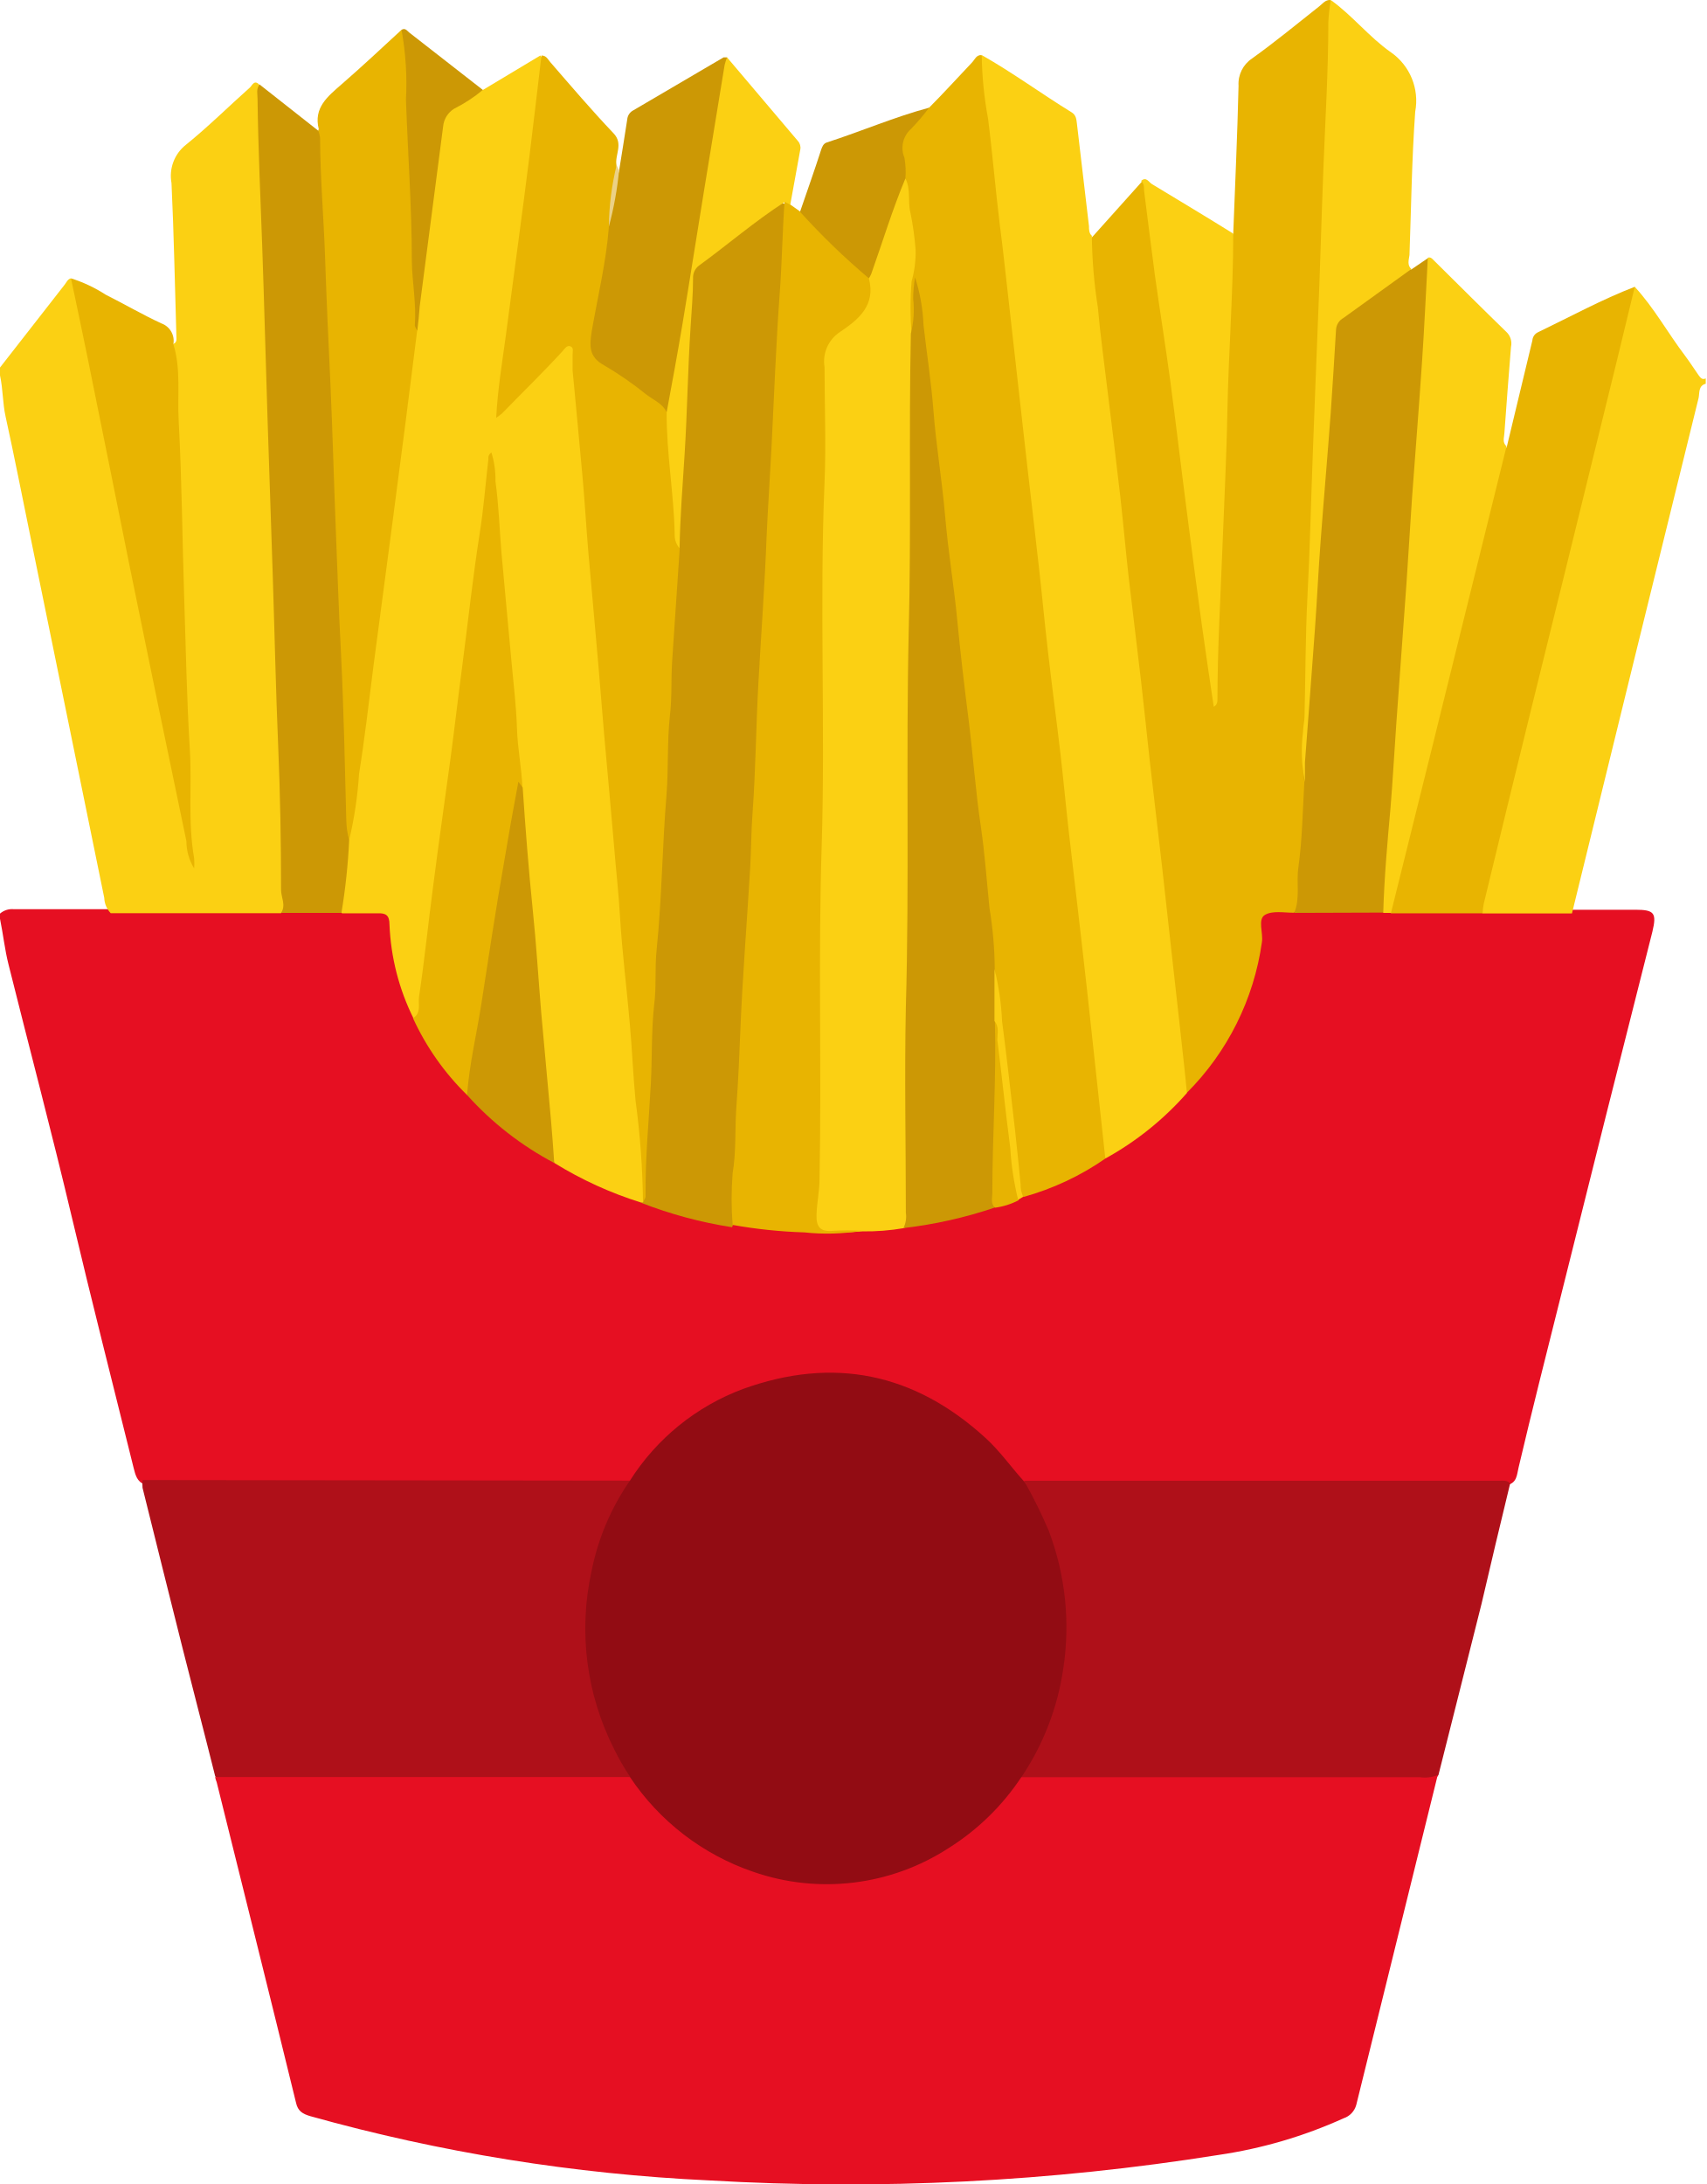
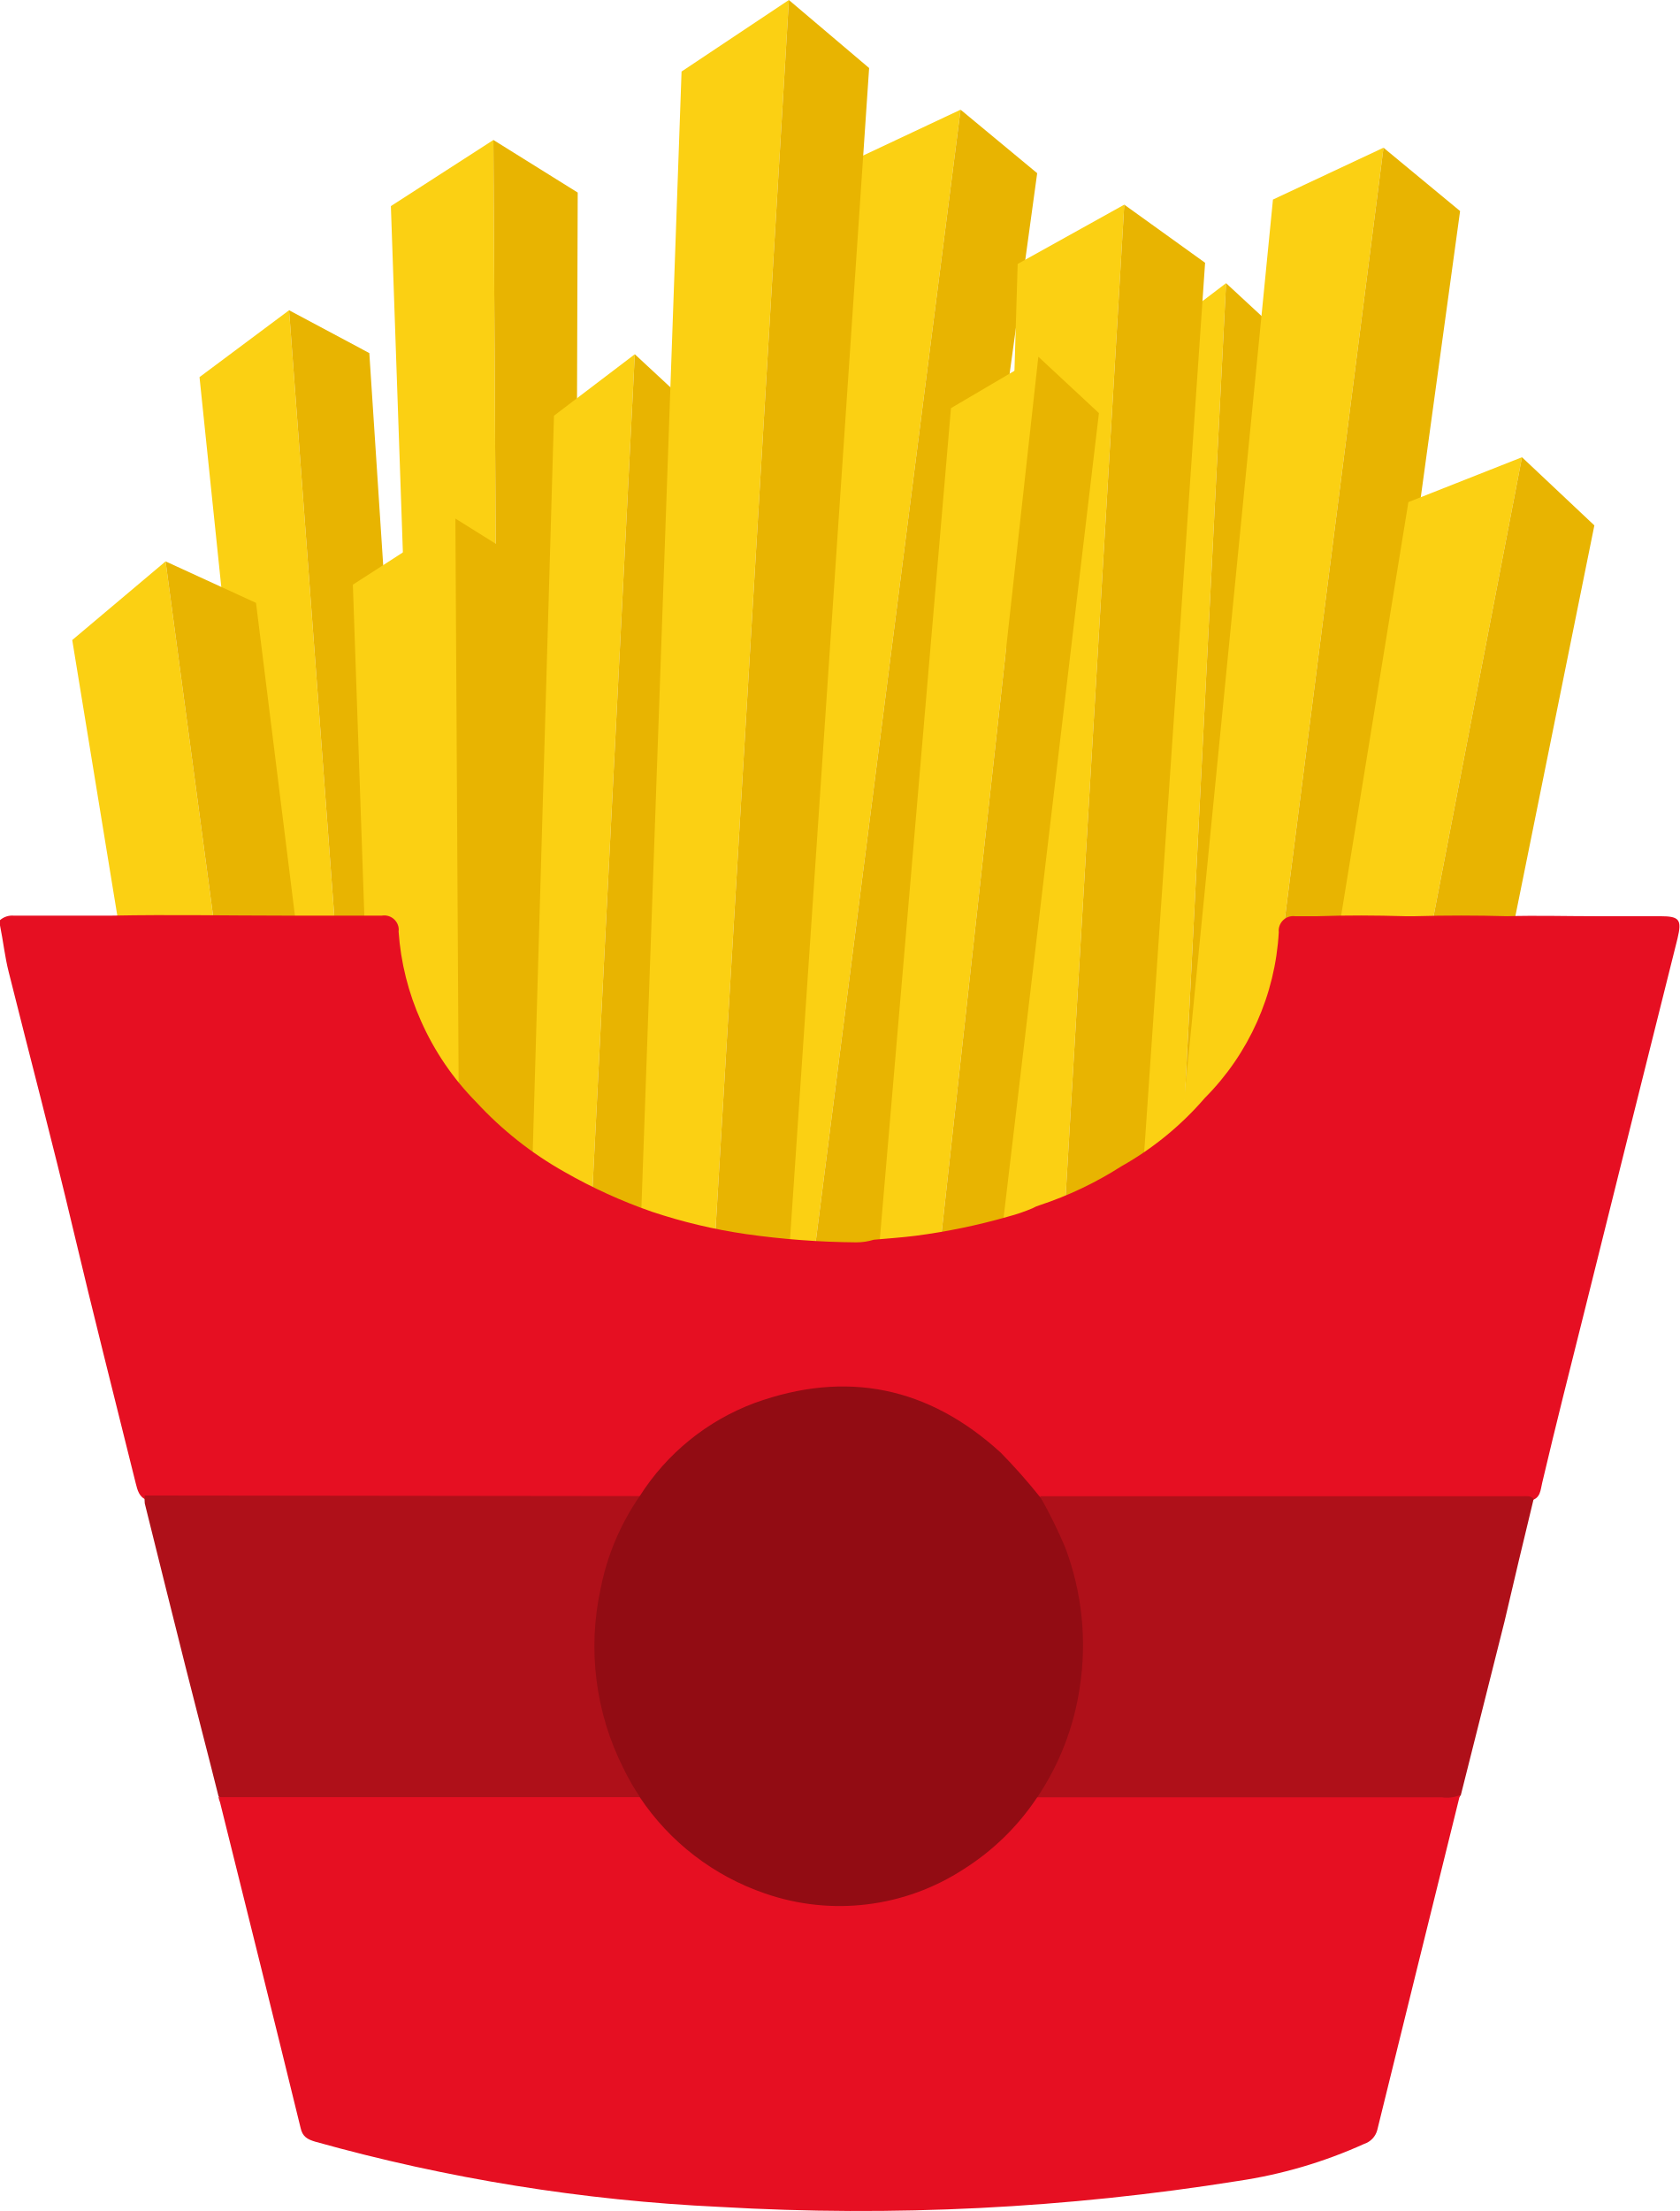
- <svg xmlns="http://www.w3.org/2000/svg" id="Laag_1" data-name="Laag 1" viewBox="0 0 118.98 152.3">
+ <svg xmlns="http://www.w3.org/2000/svg" class="header-navigation-item--fries" viewBox="0 0 115.36 151.79">
  <defs>
-     <style>.cls-1{fill:#e60f22;}.cls-2{fill:#fbd013;}.cls-3{fill:#920c13;}.cls-4{fill:#e8b401;}.cls-5{fill:#af1019;}.cls-6{fill:#cc9805;}.cls-7{fill:#e7b302;}.cls-8{fill:#fbce13;}.cls-9{fill:#ebd187;}</style>
+     <style>
+       .cls-1{fill:#fbd013}.cls-2{fill:#e8b401}.cls-3{fill:#e60f22}.cls-5{fill:#af1019}
+     </style>
  </defs>
-   <path class="cls-1" d="M0,64.07v-.36a1.27,1.27,0,0,1,.93-.31c2.25,0,4.5,0,6.75,0,4-.08,7.9,0,11.85,0,1.38,0,2.76,0,4.14,0,.85,0,1.7,0,2.55,0a1,1,0,0,1,1.16,1.09,18.14,18.14,0,0,0,1.55,6.17A18.75,18.75,0,0,0,32.7,76.2,24.53,24.53,0,0,0,38.77,81a35.59,35.59,0,0,0,6,2.73,37.36,37.36,0,0,0,6.43,1.53,58.5,58.5,0,0,0,7.6.57A4.16,4.16,0,0,0,60,85.65c1-.09,1.91-.15,2.86-.27a43.13,43.13,0,0,0,6.37-1.32,11.34,11.34,0,0,0,1.67-.57,2.68,2.68,0,0,1,.49-.21A25.11,25.11,0,0,0,77,80.61a21.44,21.44,0,0,0,5.73-4.69,17.51,17.51,0,0,0,5.08-11.38c0-.76.36-1.11,1.12-1.1.51,0,1,0,1.54,0,2-.07,4-.06,6,0h.7q3.15-.09,6.32,0c2-.06,4,0,6.07,0,1.49,0,3,0,4.48,0,1.33,0,1.5.23,1.19,1.53Q112,77.71,108.83,90.44c-1,4-2,7.93-2.93,11.89-.12.47-.1,1.08-.78,1.22-2.9,0-5.79,0-8.68,0H73.24a8.82,8.82,0,0,1-1.54-.06c-.74-.08-1-.69-1.44-1.17A17.18,17.18,0,0,0,65.15,98a16,16,0,0,0-20.35,4.54,2.13,2.13,0,0,1-1.16,1,7,7,0,0,1-1.37.08H11.55a5.5,5.5,0,0,1-1.46-.1c-.54-.19-.65-.68-.77-1.15C7.86,96.49,6.38,90.67,5,84.84S2.06,73.13.6,67.28C.33,66.22.22,65.14,0,64.07Z" />
-   <path class="cls-2" d="M0,25.63l4.51-5.78c.13-.17.21-.38.43-.44a1.81,1.81,0,0,1,.56,1.21C7.12,28.32,8.65,36,10.24,43.73,11.12,48,12,52.27,12.87,56.54c.25,1.15.26,2.34.56,3.48a21.75,21.75,0,0,1-.37-4.34c-.18-4.72-.23-9.44-.51-14.15-.12-2.06-.12-4.14-.16-6.21-.06-3-.31-6-.24-9A5.21,5.21,0,0,0,12,24.92c-.08-.32-.19-.65.09-.94.27-.11.21-.34.21-.55-.11-3.55-.17-7.11-.34-10.66a2.76,2.76,0,0,1,1-2.67c1.56-1.26,3-2.69,4.47-4,.15-.13.29-.56.64-.21a3,3,0,0,1,.17,1c0,1.56.14,3.11.14,4.66,0,3.11.15,6.21.27,9.31.17,4.57.17,9.13.48,13.69.13,2,.11,3.9.16,5.85.06,3,.18,6,.26,8.95.12,4.44.28,8.88.4,13.33,0,.4.08.8-.36,1H7.72a1.64,1.64,0,0,1-.45-1.07C5.56,54.18,3.82,45.78,2.11,37.37,1.54,34.6,1,31.82.39,29.05.18,28.11.21,27.13,0,26.18Z" />
-   <path class="cls-2" d="M114,20c1.35,1.47,2.31,3.23,3.51,4.81.32.43.62.89.93,1.34.13.17.24.36.51.24v.37c-.53.14-.42.64-.5,1q-4.44,18-8.83,35.94h-6.23c-.39-.48-.14-1,0-1.48q1.16-4.89,2.39-9.76c1.58-6.32,3.11-12.65,4.66-19,1-4.17,2-8.34,3.1-12.5A2.07,2.07,0,0,1,114,20Z" />
-   <path class="cls-3" d="M43.93,103.25a15.9,15.9,0,0,1,7.88-6.39c6.3-2.28,11.95-1.12,16.91,3.41,1,.91,1.76,2,2.66,3a7.39,7.39,0,0,1,1.89,3.16,19.2,19.2,0,0,1,.83,11.65,18,18,0,0,1-2.63,6A17.63,17.63,0,0,1,66,129.3a15.88,15.88,0,0,1-16.75,0A17.55,17.55,0,0,1,43.68,124a18.77,18.77,0,0,1-3-12.41,20,20,0,0,1,2.38-7.51A1.36,1.36,0,0,1,43.93,103.25Z" />
-   <path class="cls-2" d="M33.68,6.27l4-2.4c.34.41.22.86.17,1.32Q36.49,16.4,35,27.58a1.84,1.84,0,0,0,0,.79,28.32,28.32,0,0,0,2.45-2.45c.5-.57,1.07-1.07,1.59-1.64.2-.22.45-.45.79-.34s.36.46.38.76c.21,2.19.36,4.37.57,6.56.45,4.64.79,9.28,1.21,13.92.35,3.83.63,7.66,1,11.48C43.5,62.85,44,69,44.54,75.23c.22,2.45.44,4.91.56,7.37A2.14,2.14,0,0,1,45,83.77a.23.23,0,0,1-.29.09,26.45,26.45,0,0,1-6.05-2.76c-.74-1.22-.51-2.61-.63-3.93-.39-4.06-.7-8.12-1.06-12.18-.3-3.34-.67-6.67-.77-10-.4-3-.58-6-.85-9-.38-4.38-.81-8.77-1.08-12.71-.53,4.24-1.19,8.91-1.78,13.6-.94,7.46-2,14.92-2.89,22.39a9,9,0,0,1-.21,1.26c-.07.26-.06.67-.55.5a16.21,16.21,0,0,1-1.68-6.55c0-.66-.25-.82-.86-.79-.81,0-1.63,0-2.45,0-.27-.28-.18-.62-.15-.94.14-1.39.36-2.76.48-4.14.42-2.43.65-4.88,1-7.32.93-6.75,1.73-13.52,2.66-20.27.36-2.63.68-5.25,1-7.88.61-4.48,1.14-9,1.77-13.45A3.61,3.61,0,0,1,33.68,6.27Z" />
-   <path class="cls-4" d="M86,16.29c.13-3.44.29-6.88.37-10.31a2.12,2.12,0,0,1,.94-1.9C88.94,2.91,90.47,1.65,92,.44c.23-.18.42-.46.77-.44A1.56,1.56,0,0,1,93,.87c-.08,4.75-.36,9.49-.5,14.24-.1,3.31-.19,6.63-.35,10-.24,5.1-.4,10.22-.58,15.33-.12,3.28-.33,6.56-.4,9.84a20.32,20.32,0,0,0,0,4.27A19,19,0,0,1,91,58.12c-.06,1.51-.29,3-.33,4.53,0,.4,0,.81-.46,1-.67,0-1.48-.16-2,.15S88.1,65.05,88,65.7a18.51,18.51,0,0,1-5.24,10.51c-.38-.3-.36-.75-.41-1.16-.91-8.12-1.86-16.23-2.78-24.35Q78.26,39,77,27.36c-.35-3-.67-6.06-1-9.09-.07-.59-.36-1.26.22-1.8l3.46-3.86c.6.1.49.63.55,1,.51,3.46.92,7,1.4,10.42,1,7,1.88,14,2.8,21a24.84,24.84,0,0,1,.35,2.8,14.76,14.76,0,0,1-.06-2.44c.26-4,.25-8,.51-12,.11-1.73.13-3.47.17-5.2.09-3.66.33-7.3.42-11A1.27,1.27,0,0,1,86,16.29Z" />
-   <path class="cls-5" d="M71.22,123.94a18.24,18.24,0,0,0,2.92-7.53,19,19,0,0,0-1-9.65,33.44,33.44,0,0,0-1.73-3.5h33.13c.27,0,.56-.06.77.19-.68,2.8-1.35,5.61-2,8.41-1,4-2,7.94-3,11.92-.4.59-1,.47-1.58.47H72.61A1.81,1.81,0,0,1,71.22,123.94Z" />
-   <path class="cls-5" d="M43.93,103.25a16.79,16.79,0,0,0-2.68,6.32A18.58,18.58,0,0,0,42.84,122a16,16,0,0,0,1.09,1.89,1.49,1.49,0,0,1-1.2.31q-13.26,0-26.51,0a1.6,1.6,0,0,1-1.21-.32c-.75-3-1.52-5.93-2.27-8.91-.94-3.73-1.87-7.48-2.8-11.22a3.19,3.19,0,0,1,0-.54Z" />
-   <path class="cls-4" d="M64.79,7.51c1-1,2-2.11,3-3.16.19-.2.29-.53.66-.51a9.6,9.6,0,0,1,.62,3.39q1.11,9.5,2.17,19,1.13,10,2.28,20.08c.82,7.21,1.63,14.42,2.48,21.63.45,3.87.86,7.76,1.3,11.63a1.66,1.66,0,0,1-.23,1.23,18.82,18.82,0,0,1-5.7,2.67c-.74-.55-.5-1.41-.58-2.1-.43-3.7-.8-7.41-1.28-11.11-.11-.9-.18-1.81-.36-2.7-1.67-15.7-3.57-31.37-5.26-47.06A11.14,11.14,0,0,1,64,22.65c0,.27-.06.56-.41.64a.86.86,0,0,1-.29-.82c.06-1.29-.27-2.61.31-3.86a1.38,1.38,0,0,0,0-.73c-.22-1.77-.47-3.54-.6-5.33-.12-.65-.14-1.32-.24-2-.19-1.2.67-1.88,1.37-2.61A3.53,3.53,0,0,1,64.79,7.51Z" />
-   <path class="cls-2" d="M77.08,80.79l-.9-8.3c-.25-2.32-.5-4.64-.77-6.95-.28-2.5-.59-5-.87-7.48-.21-1.84-.38-3.68-.59-5.51-.28-2.38-.6-4.75-.87-7.12-.22-1.86-.39-3.73-.6-5.6-.27-2.43-.56-4.87-.84-7.3-.21-1.83-.41-3.67-.62-5.5l-.66-5.87c-.21-1.8-.39-3.61-.63-5.41-.31-2.49-.51-5-.83-7.48a26.39,26.39,0,0,1-.44-4.43c2.17,1.23,4.18,2.71,6.28,4,.31.2.32.48.36.79l.84,7.14c0,.23,0,.5.2.67a34.34,34.34,0,0,0,.42,5c.17,1.95.45,3.9.68,5.85.3,2.43.6,4.86.88,7.3.21,1.89.38,3.79.59,5.68.28,2.43.59,4.86.87,7.3.21,1.8.39,3.6.59,5.41.29,2.55.6,5.1.89,7.66.26,2.28.5,4.57.76,6.85s.51,4.57.76,6.85c.07.63.13,1.26.19,1.88A21.17,21.17,0,0,1,77.08,80.79Z" />
-   <path class="cls-6" d="M44.67,83.86a1,1,0,0,1,.17,0,5.8,5.8,0,0,0,.09-2c-.12-4.26.29-8.51.47-12.76.11-2.67.29-5.34.44-8,.15-2.91.29-5.83.47-8.75.17-2.64.29-5.28.41-7.93.09-2,.18-4,.38-6,.09-2.67.23-5.34.4-8,.17-2.91.21-5.83.53-8.73a10.11,10.11,0,0,0,0-1.65,2.31,2.31,0,0,1,1-2c1.5-1.18,3.06-2.3,4.58-3.48.33-.25.7-.63,1.2-.28a2.1,2.1,0,0,1,.2,1c-.22,2.58-.19,5.18-.43,7.76-.16,1.61-.18,3.22-.26,4.83-.26,5.08-.54,10.16-.8,15.24-.18,3.31-.31,6.63-.54,9.94-.26,3.89-.41,7.79-.65,11.68-.17,2.79-.3,5.59-.44,8.39-.15,3-.25,5.9-.49,8.85-.05.64,0,1.28-.05,1.92a3.65,3.65,0,0,1-.3,1.69A30.15,30.15,0,0,1,44.67,83.86Z" />
-   <path class="cls-2" d="M63.14,12.45c.39.75.15,1.59.35,2.39a20.18,20.18,0,0,1,.36,2.59,7.36,7.36,0,0,1-.28,2.19,22.07,22.07,0,0,0,0,3.64,1.65,1.65,0,0,1,.3,1.29c0,5.82.16,11.65,0,17.47-.25,7.8.06,15.6-.18,23.4-.19,6.28-.08,12.56-.16,18.83,0,.51.08,1.06-.48,1.39a15.9,15.9,0,0,1-2.92.23,24.89,24.89,0,0,1-2.73.08c-.44,0-.59-.24-.66-.6a4.28,4.28,0,0,1-.05-1c.39-6.61,0-13.22.19-19.83.23-9.48.06-19,.21-28.43.06-3.63.1-7.25.14-10.88a2.4,2.4,0,0,1,1-2.13c.22-.16.4-.38.63-.52a3,3,0,0,0,1.55-2.89c.65-2.23,1.51-4.39,2.25-6.6C62.68,12.8,62.73,12.45,63.14,12.45Z" />
-   <path class="cls-4" d="M60.59,19.41c.5,1.89-.74,2.88-2,3.73a2.46,2.46,0,0,0-1.09,2.47c0,2.68.11,5.37,0,8-.36,8.47.06,16.93-.2,25.39-.25,7.74,0,15.47-.15,23.2,0,.86-.19,1.69-.21,2.54s.29,1.17,1.15,1.09a16.85,16.85,0,0,1,2,0,14.9,14.9,0,0,1-4,.11,34.74,34.74,0,0,1-5-.52,22.74,22.74,0,0,1,0-3.6c.26-1.54.15-3.09.26-4.62.13-1.78.21-3.58.28-5.37.15-3.75.46-7.5.68-11.25.08-1.3.07-2.6.17-3.91.22-3,.24-6.07.41-9.09.19-3.4.44-6.78.57-10.18.09-2,.23-4.11.34-6.17.18-3.57.31-7.15.57-10.72.16-2.15.19-4.3.34-6.45.2-.09.29.05.38.19l.68.48a22,22,0,0,1,3,2.67A5.63,5.63,0,0,1,60.59,19.41Z" />
-   <path class="cls-6" d="M63,85.64a1.79,1.79,0,0,0,.17-1.07c0-4.78-.1-9.57,0-14.35.25-8.74,0-17.49.2-26.23.18-6.91,0-13.82.15-20.73a6.86,6.86,0,0,0,.16-2.43,9.47,9.47,0,0,1,.13-1.49,12.33,12.33,0,0,1,.59,3.32c.23,2,.54,4,.69,5.94.19,2.48.61,4.93.82,7.4s.61,4.8.84,7.2.49,4.58.78,6.86c.32,2.55.5,5.11.88,7.66.27,1.85.4,3.72.59,5.59a27.61,27.61,0,0,1,.37,4.25c.19,1.21.16,2.44.26,3.66,0,1.58,0,3.15,0,4.73,0,2.61-.27,5.22-.18,7.83a1.77,1.77,0,0,1-.11.44A31.16,31.16,0,0,1,63,85.64Z" />
-   <path class="cls-6" d="M90.25,63.66c.43-1,.14-2.09.29-3.15.28-2,.3-4,.42-6a10.26,10.26,0,0,1,0-3.08c.26-4,.44-8,.73-12s.57-7.77.8-11.66c.09-1.54.23-3.09.37-4.64A1.59,1.59,0,0,1,93.5,22c1.34-1.06,2.75-2,4.15-3a1,1,0,0,1,.77-.21L99.58,18a2.77,2.77,0,0,1,.25,2q-.45,6.24-.89,12.48-.41,5.75-.83,11.48c-.23,3-.4,6-.62,9-.24,3.31-.44,6.63-.74,9.93a1,1,0,0,1-.28.75Z" />
-   <path class="cls-4" d="M114,20q-1.2,5-2.41,9.89-2.4,9.8-4.82,19.59-1.67,6.78-3.31,13.58a4.5,4.5,0,0,0-.07.63H97c-.29-.34-.1-.7,0-1q2.22-9.24,4.53-18.45c1-4,2-7.92,2.91-11.88a1.64,1.64,0,0,1,.63-1.17q.89-3.74,1.79-7.45a.68.68,0,0,1,.39-.57C109.52,22.08,111.71,20.88,114,20Z" />
-   <path class="cls-6" d="M24.35,58.58a43.09,43.09,0,0,1-.54,5.08H19.6c.36-.54,0-1.07,0-1.6,0-3.35-.06-6.7-.2-10-.17-4-.25-8-.38-11.94l-.36-10.84c-.13-4-.23-8-.37-12-.12-3.47-.29-6.93-.33-10.39,0-.33-.11-.68.14-1l4.1,3.23c.5.22.44.69.45,1.1.08,3.47.29,6.93.41,10.4.16,4.77.42,9.54.55,14.31.09,3,.2,6.09.37,9.12.19,3.46.2,6.93.49,10.39A41.46,41.46,0,0,1,24.35,58.58Z" />
-   <path class="cls-2" d="M105.06,31.12q-2.66,10.76-5.32,21.52L97,63.66h-.54c.07-2.46.29-4.91.51-7.35.16-1.94.26-3.88.4-5.82.23-3.27.48-6.53.71-9.8.14-2,.25-4,.39-6,.23-3.18.49-6.35.7-9.53.16-2.4.27-4.79.4-7.19.18-.06.29.05.39.16,1.71,1.69,3.41,3.39,5.13,5.06a1.1,1.1,0,0,1,.28,1c-.16,2-.32,4-.46,6C104.9,30.49,104.74,30.85,105.06,31.12Z" />
-   <path class="cls-4" d="M28.8,71c.6-.35.35-1,.42-1.48.39-2.6.65-5.22,1-7.83.38-3,.81-5.93,1.21-8.9.28-2.1.52-4.2.8-6.3.41-3.12.74-6.24,1.23-9.35.27-1.7.4-3.43.6-5.14a.43.43,0,0,1,.21-.44,6.24,6.24,0,0,1,.28,2c.23,1.64.28,3.31.42,5,.23,2.54.47,5.07.7,7.6.14,1.53.33,3.07.38,4.61s.33,2.77.38,4.16c-.26,0-.21.28-.23.44-.92,6.54-2.11,13-3.18,19.54a2.39,2.39,0,0,1-.44,1.46A18,18,0,0,1,28.8,71Z" />
-   <path class="cls-6" d="M32.57,76.36c.16-2.15.67-4.25,1-6.37.51-3.29,1-6.57,1.58-9.86.31-1.86.64-3.72,1-5.62l.3.41c.19,2.84.41,5.68.7,8.52.25,2.38.39,4.77.59,7.15.22,2.54.47,5.07.69,7.6.09,1,.15,1.94.22,2.91A21.94,21.94,0,0,1,32.57,76.36Z" />
-   <path class="cls-7" d="M69.38,84.22c-.31-.3-.18-.68-.18-1,0-4,.29-8,.18-12,.41,0,.33.37.37.61q.51,3.93.9,7.87a31.34,31.34,0,0,1,.38,4A5,5,0,0,1,69.38,84.22Z" />
-   <path class="cls-8" d="M71,83.67a20,20,0,0,1-.55-3.62c-.33-2.51-.58-5-.9-7.53,0-.44.14-.92-.2-1.31V67.56a18.69,18.69,0,0,1,.53,3.65c.33,2.49.6,5,.89,7.48.14,1.29.28,2.59.4,3.88a2.09,2.09,0,0,0,.18.89Z" />
-   <path class="cls-1" d="M15,123.92H43.93a16.91,16.91,0,0,0,8.6,6.61,15.61,15.61,0,0,0,13.63-1.66,16.79,16.79,0,0,0,5.06-4.94l27.79,0a2.33,2.33,0,0,0,1.25-.15q-2.85,11.51-5.68,23a1.36,1.36,0,0,1-.89.94A32.56,32.56,0,0,1,85,150.27a164.63,164.63,0,0,1-35.55,1.78,124.91,124.91,0,0,1-27.81-4.48c-.53-.16-.87-.34-1-.95-1.82-7.45-3.68-14.89-5.53-22.34A2.1,2.1,0,0,1,15,123.92Z" />
-   <path class="cls-4" d="M47.4,38.25q-.27,3.95-.53,7.89c-.08,1.27,0,2.54-.16,3.82-.19,1.81-.09,3.65-.23,5.46-.3,3.6-.32,7.22-.69,10.81-.14,1.29,0,2.6-.18,3.91-.19,1.78-.13,3.58-.22,5.37-.14,2.64-.4,5.27-.37,7.92,0,.13-.12.26-.18.4a57.85,57.85,0,0,0-.52-7.08c-.17-1.78-.24-3.57-.4-5.35-.21-2.47-.53-4.94-.68-7.42-.09-1.63-.28-3.26-.41-4.89-.22-2.63-.47-5.25-.7-7.87-.14-1.6-.26-3.21-.4-4.81-.23-2.68-.48-5.37-.71-8-.14-1.69-.24-3.39-.39-5.08-.22-2.5-.47-5-.7-7.51,0-.36,0-.73,0-1.09,0-.2.1-.48-.15-.58s-.42.19-.57.36C37.84,26,36.39,27.41,35,28.84c-.09.08-.19.14-.4.3.11-2,.41-3.8.66-5.63q.43-3.2.85-6.39c.28-2.1.56-4.2.82-6.3.29-2.32.55-4.63.83-6.95.35,0,.45.28.62.47C39.82,6,41.25,7.68,42.78,9.29c.72.75.08,1.5.21,2.23.2,1.39-.32,2.74-.26,4.13a53.33,53.33,0,0,1-1.16,7.1,2.3,2.3,0,0,0,1.15,2.81c1.09.66,2.1,1.46,3.15,2.18a1.85,1.85,0,0,1,.84,1.15c.17,2.7.58,5.39.52,8.1A3.59,3.59,0,0,0,47.4,38.25Z" />
-   <path class="cls-4" d="M24.35,58.58a5.5,5.5,0,0,1-.2-1.34c-.1-3.89-.18-7.78-.37-11.67-.16-3-.26-6.07-.38-9.1-.13-3.25-.21-6.5-.36-9.75-.14-2.91-.27-5.82-.37-8.74s-.34-5.58-.35-8.37a1.91,1.91,0,0,0-.14-.52s.05-.06.05-.08c-.38-1.51.63-2.29,1.6-3.14C25.25,4.64,26.62,3.35,28,2.08a1.33,1.33,0,0,1,.48,1.22c.05,3.78.25,7.55.41,11.31.08,1.92.05,3.84.26,5.75.1.89-.19,1.8-.06,2.71l-.81,6.39-1,7.65c-.41,3.12-.83,6.24-1.24,9.36-.32,2.49-.6,5-1,7.48A27.85,27.85,0,0,1,24.35,58.58Z" />
-   <path class="cls-4" d="M12.09,24c.54,1.75.27,3.55.37,5.34.22,4.07.25,8.14.38,12.21.12,3.59.18,7.18.4,10.75.15,2.52-.15,5,.3,7.56a5.25,5.25,0,0,1,0,.7A3.62,3.62,0,0,1,13,58.66q-2-9.55-3.95-19.13c-1-5-2-9.92-3-14.87-.36-1.76-.73-3.5-1.1-5.25a9.92,9.92,0,0,1,2.42,1.14c1.3.65,2.56,1.39,3.88,2A1.29,1.29,0,0,1,12.09,24Z" />
-   <path class="cls-2" d="M98.42,18.76l-4.73,3.41a1,1,0,0,0-.52.79c-.12,1.94-.23,3.88-.37,5.81-.22,3-.48,5.92-.7,8.89-.16,2.05-.25,4.11-.4,6.17-.22,3.12-.47,6.23-.7,9.34,0,.46,0,.92,0,1.37A10.82,10.82,0,0,1,90.87,51c0-.33.09-.66.1-1,.07-2.77.06-5.54.2-8.3.18-3.36.25-6.73.38-10.1.12-3.09.23-6.19.36-9.28.15-3.55.24-7.1.38-10.65.13-3.36.34-6.73.34-10.1A13.26,13.26,0,0,1,92.8,0C94.31,1.08,95.47,2.58,97,3.65a4.12,4.12,0,0,1,1.69,4.14c-.24,3.33-.28,6.68-.4,10C98.24,18.14,98.12,18.49,98.42,18.76Z" />
-   <path class="cls-6" d="M46.49,28.75c-.3-.65-1-.89-1.47-1.28a24,24,0,0,0-2.9-2c-1.1-.6-1-1.39-.85-2.41.42-2.4,1-4.79,1.19-7.23a24.46,24.46,0,0,1,.71-3.91c.19-1.2.39-2.39.57-3.59a.79.79,0,0,1,.43-.64L50.46,4c.06,0,.16,0,.24,0a2.09,2.09,0,0,1,.06,1.08c-.69,4.27-1.33,8.54-2.14,12.78C48,21.1,47.73,24.36,47,27.57,47,28,47,28.51,46.49,28.75Z" />
-   <path class="cls-2" d="M86,16.29c0,4.16-.33,8.32-.41,12.48-.06,3.19-.23,6.37-.35,9.56-.13,3.46-.34,6.92-.34,10.38,0,.2,0,.44-.26.57-.28-1.91-.57-3.8-.83-5.7-.37-2.7-.73-5.39-1.07-8.09-.39-3-.74-6-1.14-9-.33-2.42-.72-4.84-1.06-7.27-.27-2-.51-4-.76-5.94,0-.24,0-.49-.21-.66.36-.33.54.08.75.21C82.25,14,84.14,15.13,86,16.29Z" />
-   <path class="cls-2" d="M46.49,28.75c.37-2,.75-4.05,1.09-6.08.52-3.11,1-6.23,1.51-9.34l1.44-8.79A3.93,3.93,0,0,1,50.7,4l4.94,5.83a.69.69,0,0,1,.17.59c-.23,1.28-.46,2.56-.7,3.85l-.38-.19c-2.1,1.35-4,3-6,4.45a1.05,1.05,0,0,0-.4.88c0,1.13-.1,2.24-.17,3.37-.2,3-.23,5.94-.42,8.91-.14,2.18-.31,4.35-.35,6.54a1.35,1.35,0,0,1-.34-.92C47,34.46,46.47,31.62,46.49,28.75Z" />
-   <path class="cls-6" d="M60.59,19.41a50.09,50.09,0,0,1-4.8-4.64c.49-1.43,1-2.86,1.46-4.29.08-.24.16-.47.42-.55,2.39-.77,4.7-1.77,7.12-2.42A14.4,14.4,0,0,1,63.52,9a1.77,1.77,0,0,0-.45,2,5.8,5.8,0,0,1,.07,1.44c-.91,2.17-1.59,4.43-2.38,6.65A1.87,1.87,0,0,1,60.59,19.41Z" />
-   <path class="cls-6" d="M29.1,23.07c-.06-.14-.18-.28-.17-.4.11-1.5-.19-3-.21-4.45,0-3.76-.28-7.51-.41-11.26A21,21,0,0,0,28,2.08c.26-.16.39.07.54.19l5.13,4a10.38,10.38,0,0,1-2,1.31,1.63,1.63,0,0,0-.77,1.25q-.81,6.27-1.63,12.52C29.23,21.92,29.17,22.49,29.1,23.07Z" />
-   <path class="cls-9" d="M43.17,11.89a23.77,23.77,0,0,1-.71,3.91A18.71,18.71,0,0,1,43,11.52Z" />
+   <g class="fry3">
+     <path class="cls-1" d="M21.2 98.15l4.57 2.48-5.92-79.33-6.15 4.59 7.5 72.26z" />
+     <path class="cls-2" d="M25.77 100.63l4.36-3.51-4.77-72.88-5.51-2.94 5.92 79.33z" />
+   </g>
+   <g class="fry2">
+     <path class="cls-1" d="M50.58 90.05l4.35 3.66L65.96 7.53l-7.59 3.57-7.79 78.95z" />
+     <path class="cls-2" d="M54.93 93.71l5.43-2.8 10.86-79.02-5.26-4.36-11.03 86.18z" />
+   </g>
+   <g class="fry1">
+     <path class="cls-1" d="M76.36 102.95l3.44 3.26 4.39-86.77-5.55 4.22-2.28 79.29z" />
+     <path class="cls-2" d="M79.8 106.21l3.96-3.28 4.6-79.63-4.17-3.86-4.39 86.77z" />
+   </g>
+   <g id="fries">
+     <path class="cls-1" d="M67.49 97.43l4.58 3.35 5.13-86.73-7.32 4.07-2.39 79.31z" />
+     <path class="cls-2" d="M72.07 100.78l5.23-3.16 5.45-79.58-5.55-3.99-5.13 86.73z" />
+     <path class="cls-1" d="M17.77 122.24l5.14 2.41-11.54-86.11-6.41 5.4 12.81 78.3z" />
+     <path class="cls-2" d="M22.91 124.65l4.52-4.1-9.85-79.16-6.21-2.85 11.54 86.11z" />
+     <path class="cls-1" d="M29.59 93.44l4.79 3.05-.5-86.88-7.04 4.54 2.75 79.29z" />
+     <path class="cls-2" d="M34.38 96.49l5.02-3.5.27-79.77-5.79-3.61.5 86.88z" />
+     <path class="cls-1" d="M26.98 119.43l4.79 3.05-.5-86.88-7.04 4.54 2.75 79.29z" />
+     <path class="cls-2" d="M31.77 122.48l5.02-3.5.27-79.76-5.79-3.62.5 86.88z" />
+     <path class="cls-1" d="M79.62 92.66l4.35 3.66L95 10.14l-7.59 3.56-7.79 78.96z" />
+     <path class="cls-2" d="M83.97 96.32l5.43-2.8 10.86-79.03L95 10.14 83.97 96.32z" />
+     <path class="cls-1" d="M35.75 107.83l3.44 3.26 4.4-86.77-5.55 4.22-2.29 79.29z" />
+     <path class="cls-2" d="M39.19 111.09l3.97-3.28 4.59-79.63-4.16-3.86-4.4 86.77z" />
+     <path class="cls-1" d="M43.47 99.15l4.55 3.94L54.17 0 46.8 4.91l-3.33 94.24z" />
+     <path class="cls-2" d="M48.02 103.09l5.27-3.82 6.39-94.6L54.17 0l-6.15 103.09z" />
+     <path class="cls-1" d="M59.02 101.36l3.43 3.25 8.85-80.12-6 3.53-6.28 73.34z" />
+     <path class="cls-2" d="M62.45 104.61l4.3-2.76 8.71-73.49-4.16-3.87-8.85 80.12z" />
+     <path class="cls-1" d="M83.97 112.78l4.1 3.93 16.44-85.32-7.8 3.08-12.74 78.31z" />
+     <path class="cls-2" d="M88.07 116.71l5.6-2.46 15.81-78.18-4.97-4.68-16.44 85.32z" />
+   </g>
+   <g id="bak">
+     <path class="cls-3" d="M0 64.07v-.36a1.27 1.27 0 0 1 .93-.31h6.75c4-.08 7.9 0 11.85 0h6.69a1 1 0 0 1 1.15.82.82.82 0 0 1 0 .27 18.08 18.08 0 0 0 1.55 6.17 18.7 18.7 0 0 0 3.78 5.54 24.73 24.73 0 0 0 6.07 4.8 35.65 35.65 0 0 0 6 2.73 37.36 37.36 0 0 0 6.43 1.53 56.92 56.92 0 0 0 7.6.57 4.06 4.06 0 0 0 1.2-.18c1-.09 1.91-.15 2.86-.27a43.4 43.4 0 0 0 6.37-1.32 12.17 12.17 0 0 0 1.67-.57 2.33 2.33 0 0 1 .49-.21A24.89 24.89 0 0 0 77 80.61a21.44 21.44 0 0 0 5.73-4.69 17.51 17.51 0 0 0 5.08-11.38 1 1 0 0 1 1.12-1.1h1.54c2-.07 4-.06 6 0h.7q3.15-.09 6.32 0c2-.06 4 0 6.07 0H114c1.33 0 1.5.23 1.19 1.53Q112 77.7 108.83 90.44c-1 4-2 7.93-2.93 11.89-.12.47-.1 1.08-.78 1.22H73.24a9.92 9.92 0 0 1-1.54-.06c-.74-.08-1-.69-1.44-1.17A17.13 17.13 0 0 0 65.15 98a16 16 0 0 0-20.35 4.54 2.11 2.11 0 0 1-1.16 1 7 7 0 0 1-1.37.08H11.55a5.5 5.5 0 0 1-1.46-.1c-.54-.19-.65-.68-.77-1.15C7.86 96.49 6.38 90.67 5 84.84S2.06 73.13.6 67.28c-.27-1.06-.38-2.14-.6-3.21z" transform="translate(0 -.54)" />
+     <path d="M43.93 103.25a15.93 15.93 0 0 1 7.88-6.39c6.3-2.28 11.95-1.12 16.91 3.41a39.86 39.86 0 0 1 2.66 3 7.32 7.32 0 0 1 1.89 3.16 19.19 19.19 0 0 1 .83 11.65 17.9 17.9 0 0 1-2.63 6A17.48 17.48 0 0 1 66 129.3a15.9 15.9 0 0 1-16.75 0 17.41 17.41 0 0 1-5.57-5.3 18.77 18.77 0 0 1-3-12.41 20.08 20.08 0 0 1 2.38-7.51 1.38 1.38 0 0 1 .87-.83z" transform="translate(0 -.54)" fill="#920c13" />
+     <path class="cls-5" d="M71.22 123.94a18.29 18.29 0 0 0 2.92-7.53 19 19 0 0 0-1-9.65 34.46 34.46 0 0 0-1.73-3.5h33.13c.27 0 .56-.06.77.19-.68 2.8-1.35 5.61-2 8.41-1 4-2 7.94-3 11.92-.4.59-1 .47-1.58.47H72.61a1.8 1.8 0 0 1-1.39-.31zM43.93 103.25a16.79 16.79 0 0 0-2.68 6.32A18.57 18.57 0 0 0 42.84 122a15.43 15.43 0 0 0 1.09 1.89 1.48 1.48 0 0 1-1.2.31H16.22a1.59 1.59 0 0 1-1.21-.32c-.75-3-1.52-5.93-2.27-8.91-.94-3.73-1.87-7.48-2.8-11.22a2.44 2.44 0 0 1 0-.54z" transform="translate(0 -.54)" />
+     <path class="cls-3" d="M15 123.92h28.93a16.91 16.91 0 0 0 8.6 6.61 15.61 15.61 0 0 0 13.63-1.66 16.79 16.79 0 0 0 5.06-4.94H99a2.33 2.33 0 0 0 1.25-.15q-2.85 11.5-5.68 23a1.36 1.36 0 0 1-.89.94 32.52 32.52 0 0 1-8.68 2.55 164.6 164.6 0 0 1-35.55 1.78 124.73 124.73 0 0 1-27.81-4.48c-.53-.16-.87-.34-1-.95-1.82-7.45-3.68-14.89-5.53-22.34a2.47 2.47 0 0 1-.11-.36z" transform="translate(0 -.54)" />
+   </g>
</svg>
